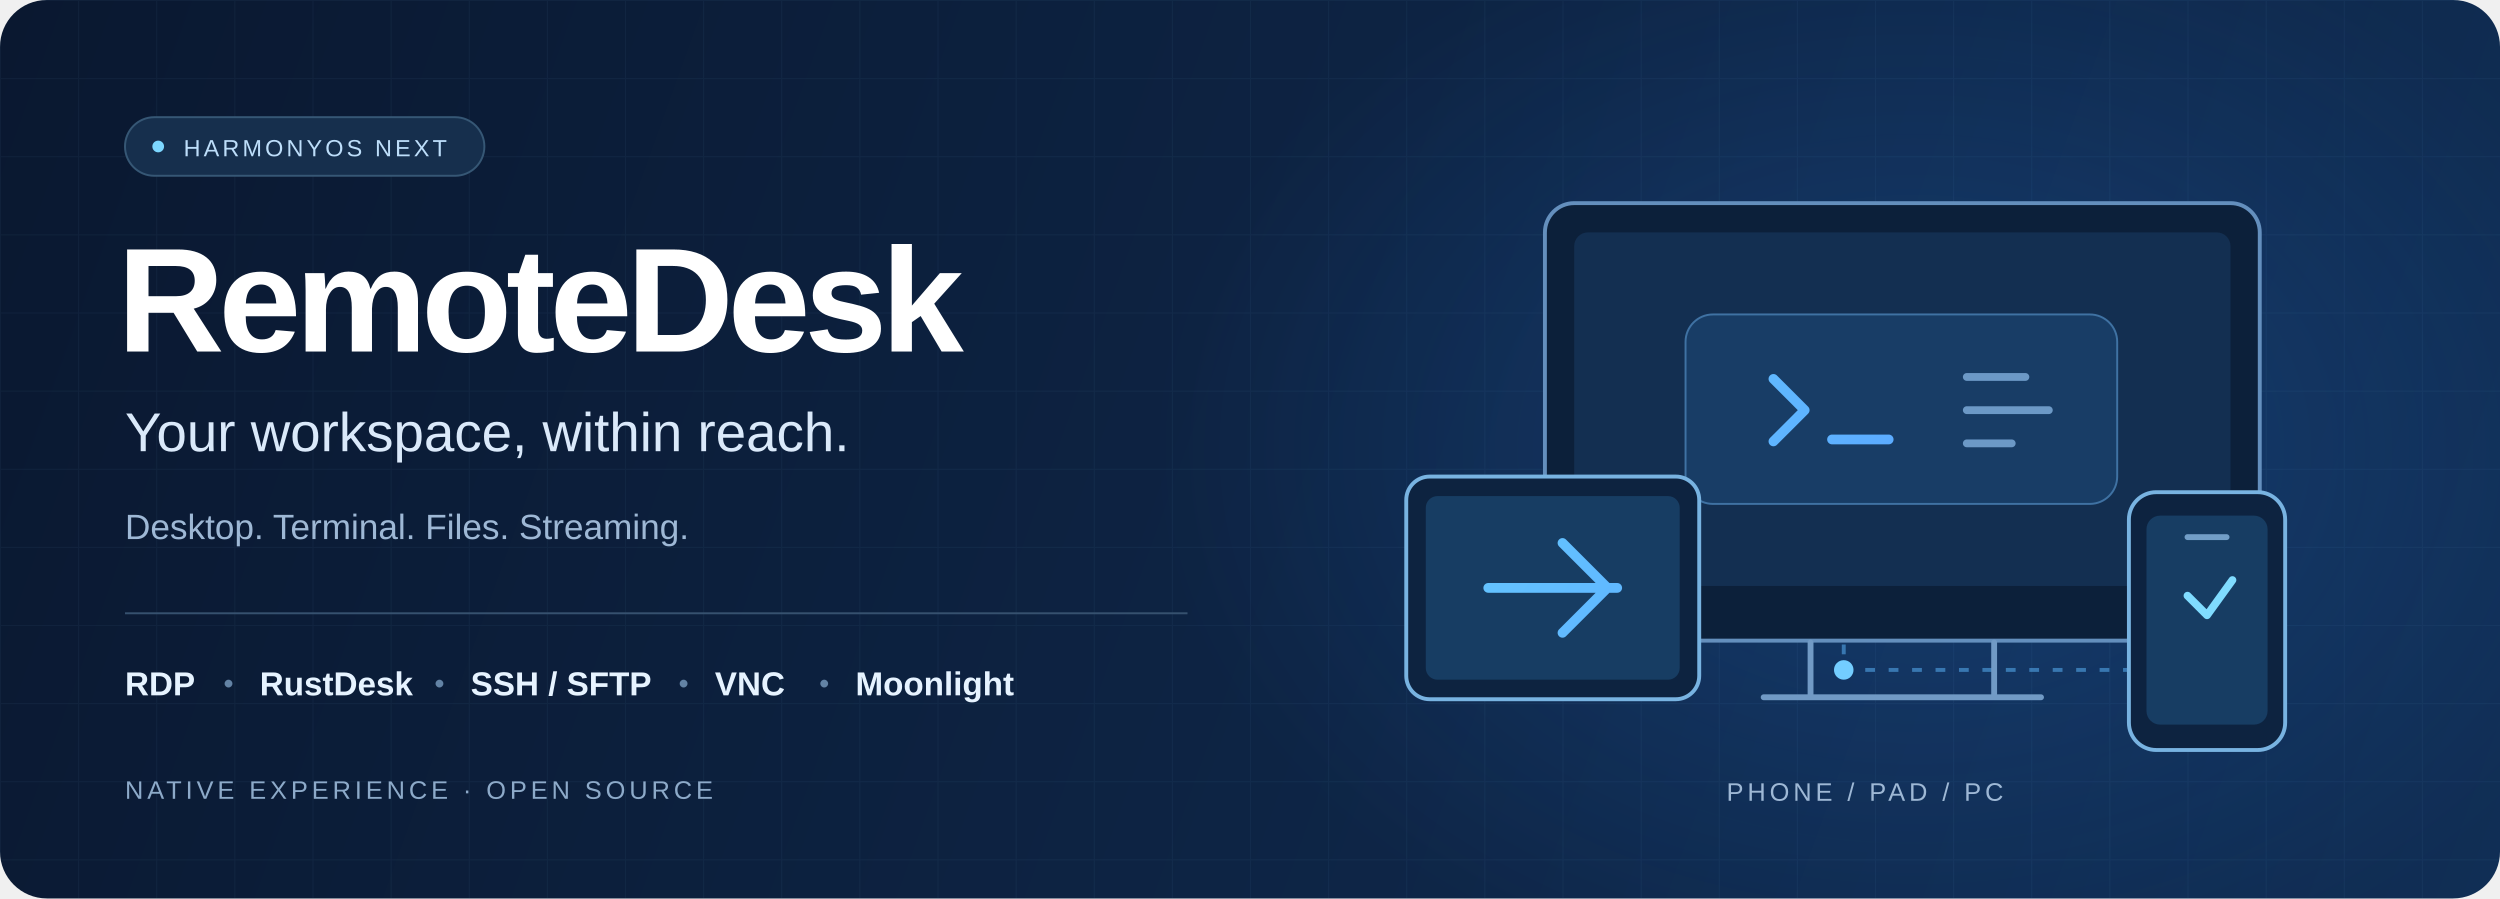
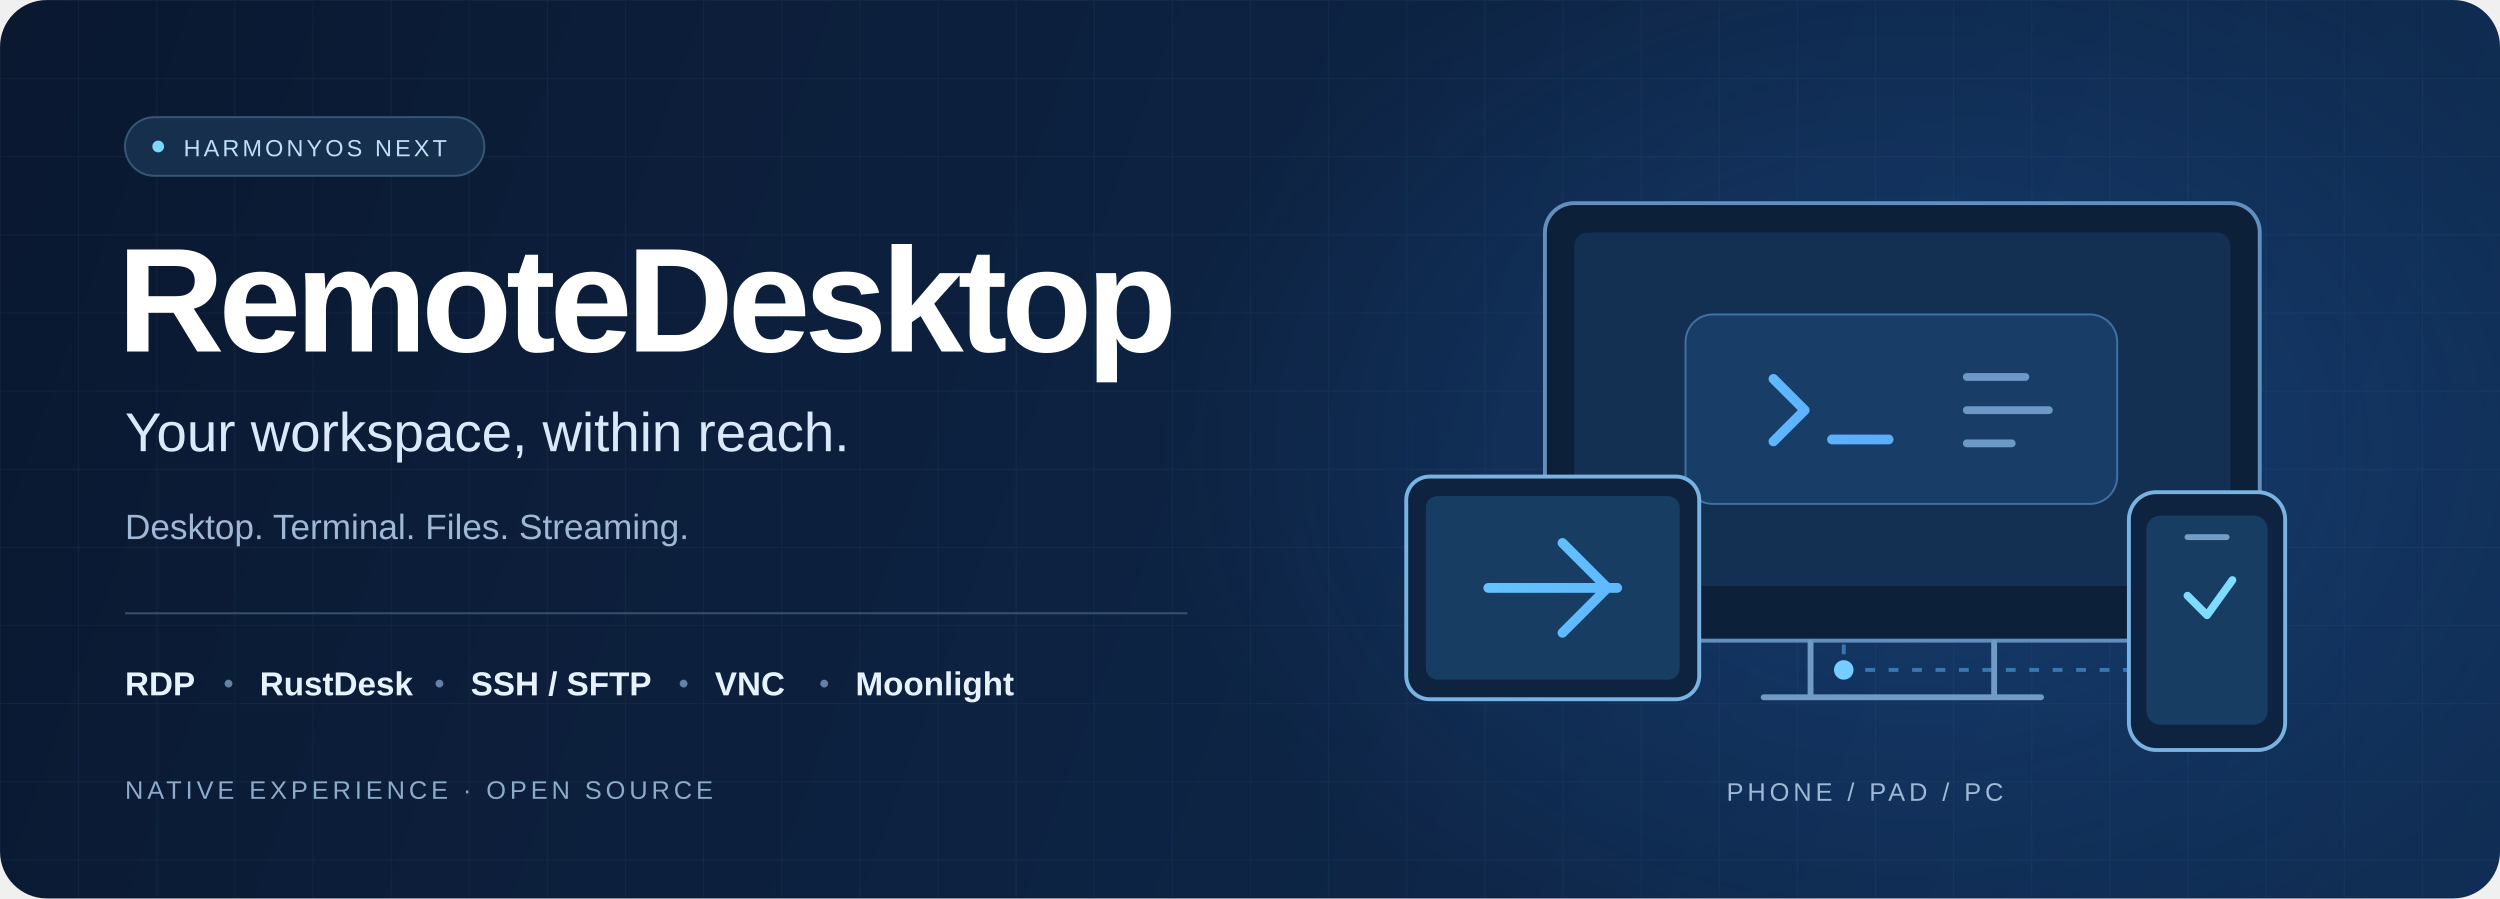
<svg xmlns="http://www.w3.org/2000/svg" width="1280" height="460" viewBox="0 0 1280 460" fill="none" role="img" aria-labelledby="title desc">
  <defs>
    <linearGradient id="bg" x1="0" y1="0" x2="1280" y2="460" gradientUnits="userSpaceOnUse">
      <stop stop-color="#0A1830" />
      <stop offset="1" stop-color="#102E55" />
    </linearGradient>
    <linearGradient id="blue" x1="760" y1="100" x2="1130" y2="360" gradientUnits="userSpaceOnUse">
      <stop stop-color="#6BD7FF" />
      <stop offset="1" stop-color="#4E87FF" />
    </linearGradient>
    <radialGradient id="glow">
      <stop stop-color="#328DFF" stop-opacity=".2" />
      <stop offset="1" stop-color="#328DFF" stop-opacity="0" />
    </radialGradient>
    <pattern id="grid" width="40" height="40" patternUnits="userSpaceOnUse">
      <path d="M40 0H0V40" stroke="#94C9FF" stroke-opacity=".045" />
    </pattern>
  </defs>
  <rect width="1280" height="460" rx="24" fill="url(#bg)" />
  <rect width="1280" height="460" rx="24" fill="url(#grid)" />
  <ellipse cx="980" cy="230" rx="390" ry="290" fill="url(#glow)" />
  <g font-family="-apple-system, BlinkMacSystemFont, 'Segoe UI', Arial, sans-serif">
    <rect x="64" y="60" width="184" height="30" rx="15" fill="#162F4D" stroke="#365775" />
    <circle cx="81" cy="75" r="3" fill="#7CD7FF" />
    <text x="94" y="80" fill="#BDDEFA" font-size="12" letter-spacing="1.6">HARMONYOS NEXT</text>
-     <text x="60" y="180" fill="#FFFFFF" font-size="76" font-weight="700" letter-spacing="-3">RemoteDesk</text>
+     <text x="60" y="180" fill="#FFFFFF" font-size="76" font-weight="700" letter-spacing="-3">RemoteDesktop</text>
    <text x="64" y="231" fill="#DAE9FA" font-size="28" font-weight="400">Your workspace, within reach.</text>
    <text x="64" y="276" fill="#9EB8D5" font-size="18">Desktop. Terminal. Files. Streaming.</text>
    <path d="M64 314H608" stroke="#36516F" />
    <text x="64" y="356" fill="#E6F3FF" font-size="17" font-weight="600">RDP</text>
    <circle cx="117" cy="350" r="2" fill="#6383A5" />
    <text x="133" y="356" fill="#E6F3FF" font-size="17" font-weight="600">RustDesk</text>
    <circle cx="225" cy="350" r="2" fill="#6383A5" />
    <text x="241" y="356" fill="#E6F3FF" font-size="17" font-weight="600">SSH / SFTP</text>
    <circle cx="350" cy="350" r="2" fill="#6383A5" />
    <text x="366" y="356" fill="#E6F3FF" font-size="17" font-weight="600">VNC</text>
    <circle cx="422" cy="350" r="2" fill="#6383A5" />
    <text x="438" y="356" fill="#E6F3FF" font-size="17" font-weight="600">Moonlight</text>
    <text x="64" y="409" fill="#8DAAC9" font-size="13" letter-spacing="2">NATIVE EXPERIENCE · OPEN SOURCE</text>
    <path d="M944 246V343H1120V314M850 343H792V302" stroke="#5FBAFF" stroke-opacity=".5" stroke-width="2" stroke-dasharray="5 7" />
    <circle cx="944" cy="343" r="5" fill="#73CDFF" />
    <rect x="791" y="104" width="366" height="224" rx="15" fill="#0C203A" stroke="#648FBD" stroke-width="2" />
    <rect x="806" y="119" width="336" height="181" rx="7" fill="#132F51" />
    <path d="M927 329V356M1021 329V356M903 357H1045" stroke="#719AC5" stroke-width="3" stroke-linecap="round" />
    <rect x="863" y="161" width="221" height="97" rx="14" fill="#183D66" stroke="#3F72A3" />
    <path d="M908 194L924 210L908 226M938 225H967" stroke="url(#blue)" stroke-width="5" stroke-linecap="round" stroke-linejoin="round" />
    <path d="M1007 193H1037M1007 210H1049M1007 227H1030" stroke="#6C99C6" stroke-width="4" stroke-linecap="round" />
    <rect x="720" y="244" width="150" height="114" rx="12" fill="#0D2340" stroke="#78B3E1" stroke-width="2" />
    <rect x="730" y="254" width="130" height="94" rx="6" fill="#173D63" />
    <path d="M762 301H828M800 278L823 301L800 324" stroke="url(#blue)" stroke-width="5" stroke-linecap="round" stroke-linejoin="round" />
    <rect x="1090" y="252" width="80" height="132" rx="14" fill="#0D2340" stroke="#78B3E1" stroke-width="2" />
    <rect x="1099" y="264" width="62" height="107" rx="7" fill="#173D63" />
    <path d="M1120 305L1130 315L1143 297" stroke="#80DCFF" stroke-width="4" stroke-linecap="round" stroke-linejoin="round" />
    <path d="M1120 275H1140" stroke="#729EC7" stroke-width="3" stroke-linecap="round" />
    <text x="884" y="410" fill="#9EB8D5" font-size="13" letter-spacing="2">PHONE / PAD / PC</text>
  </g>
</svg>
